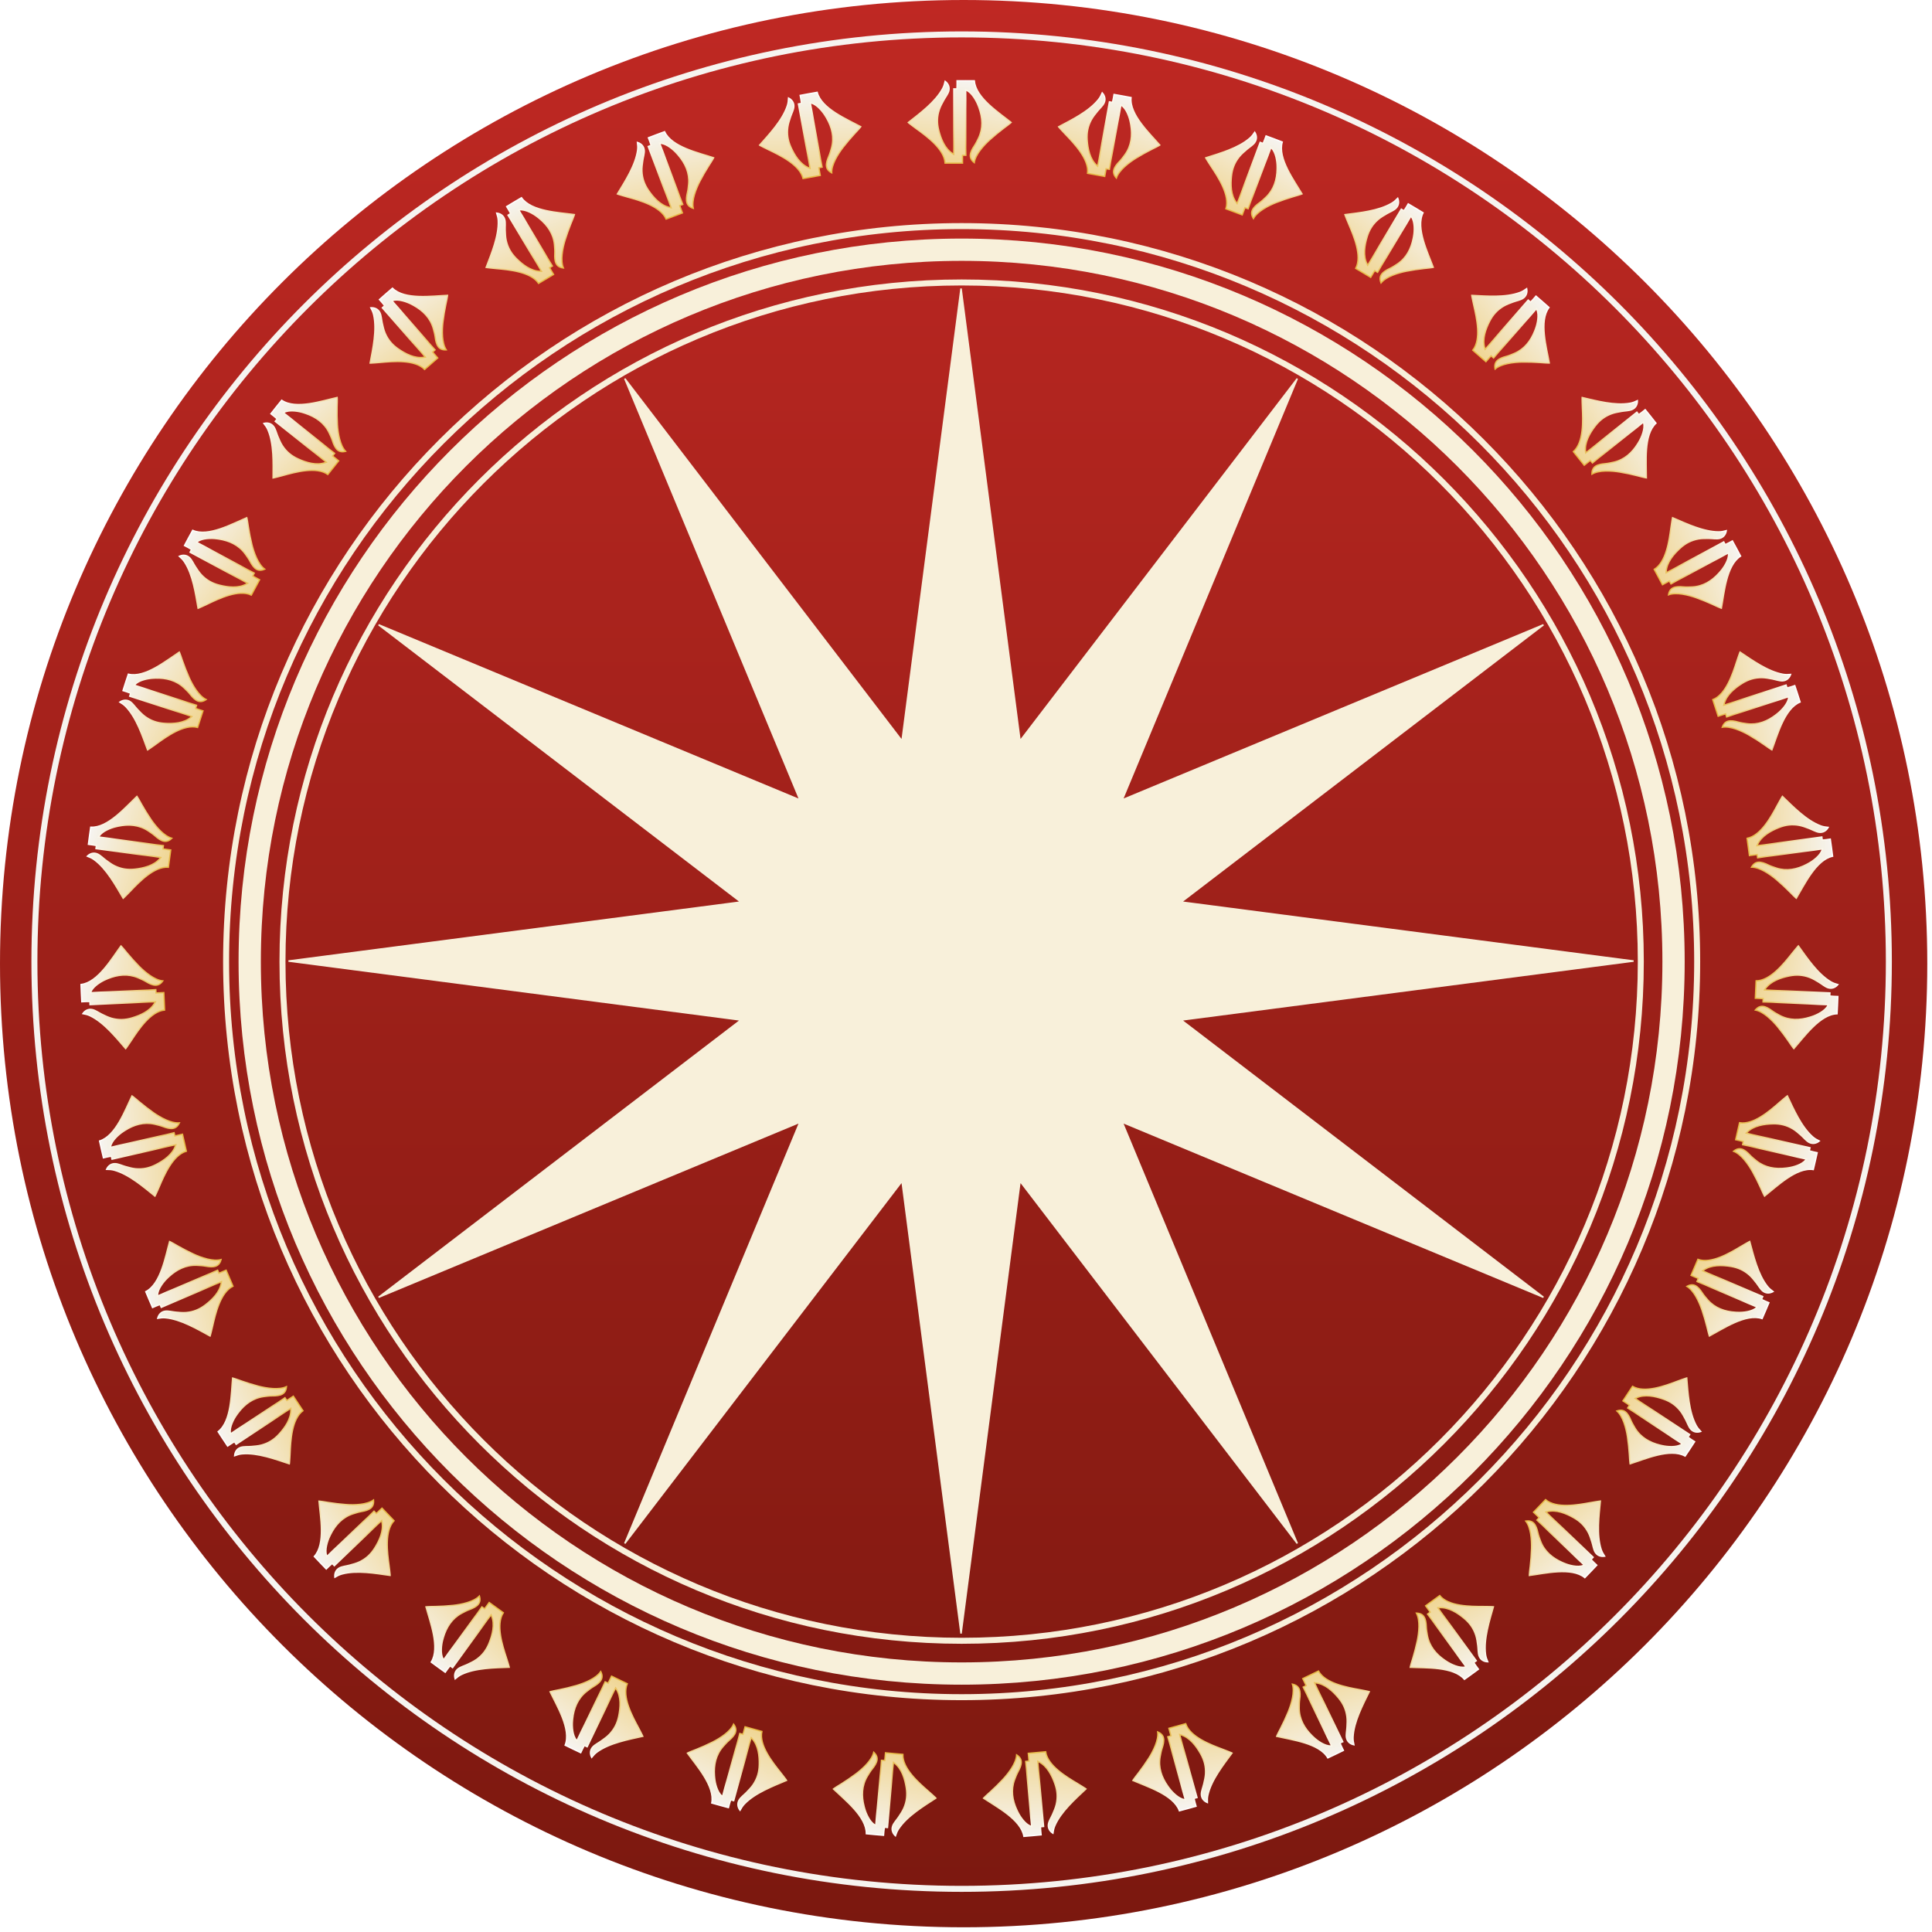
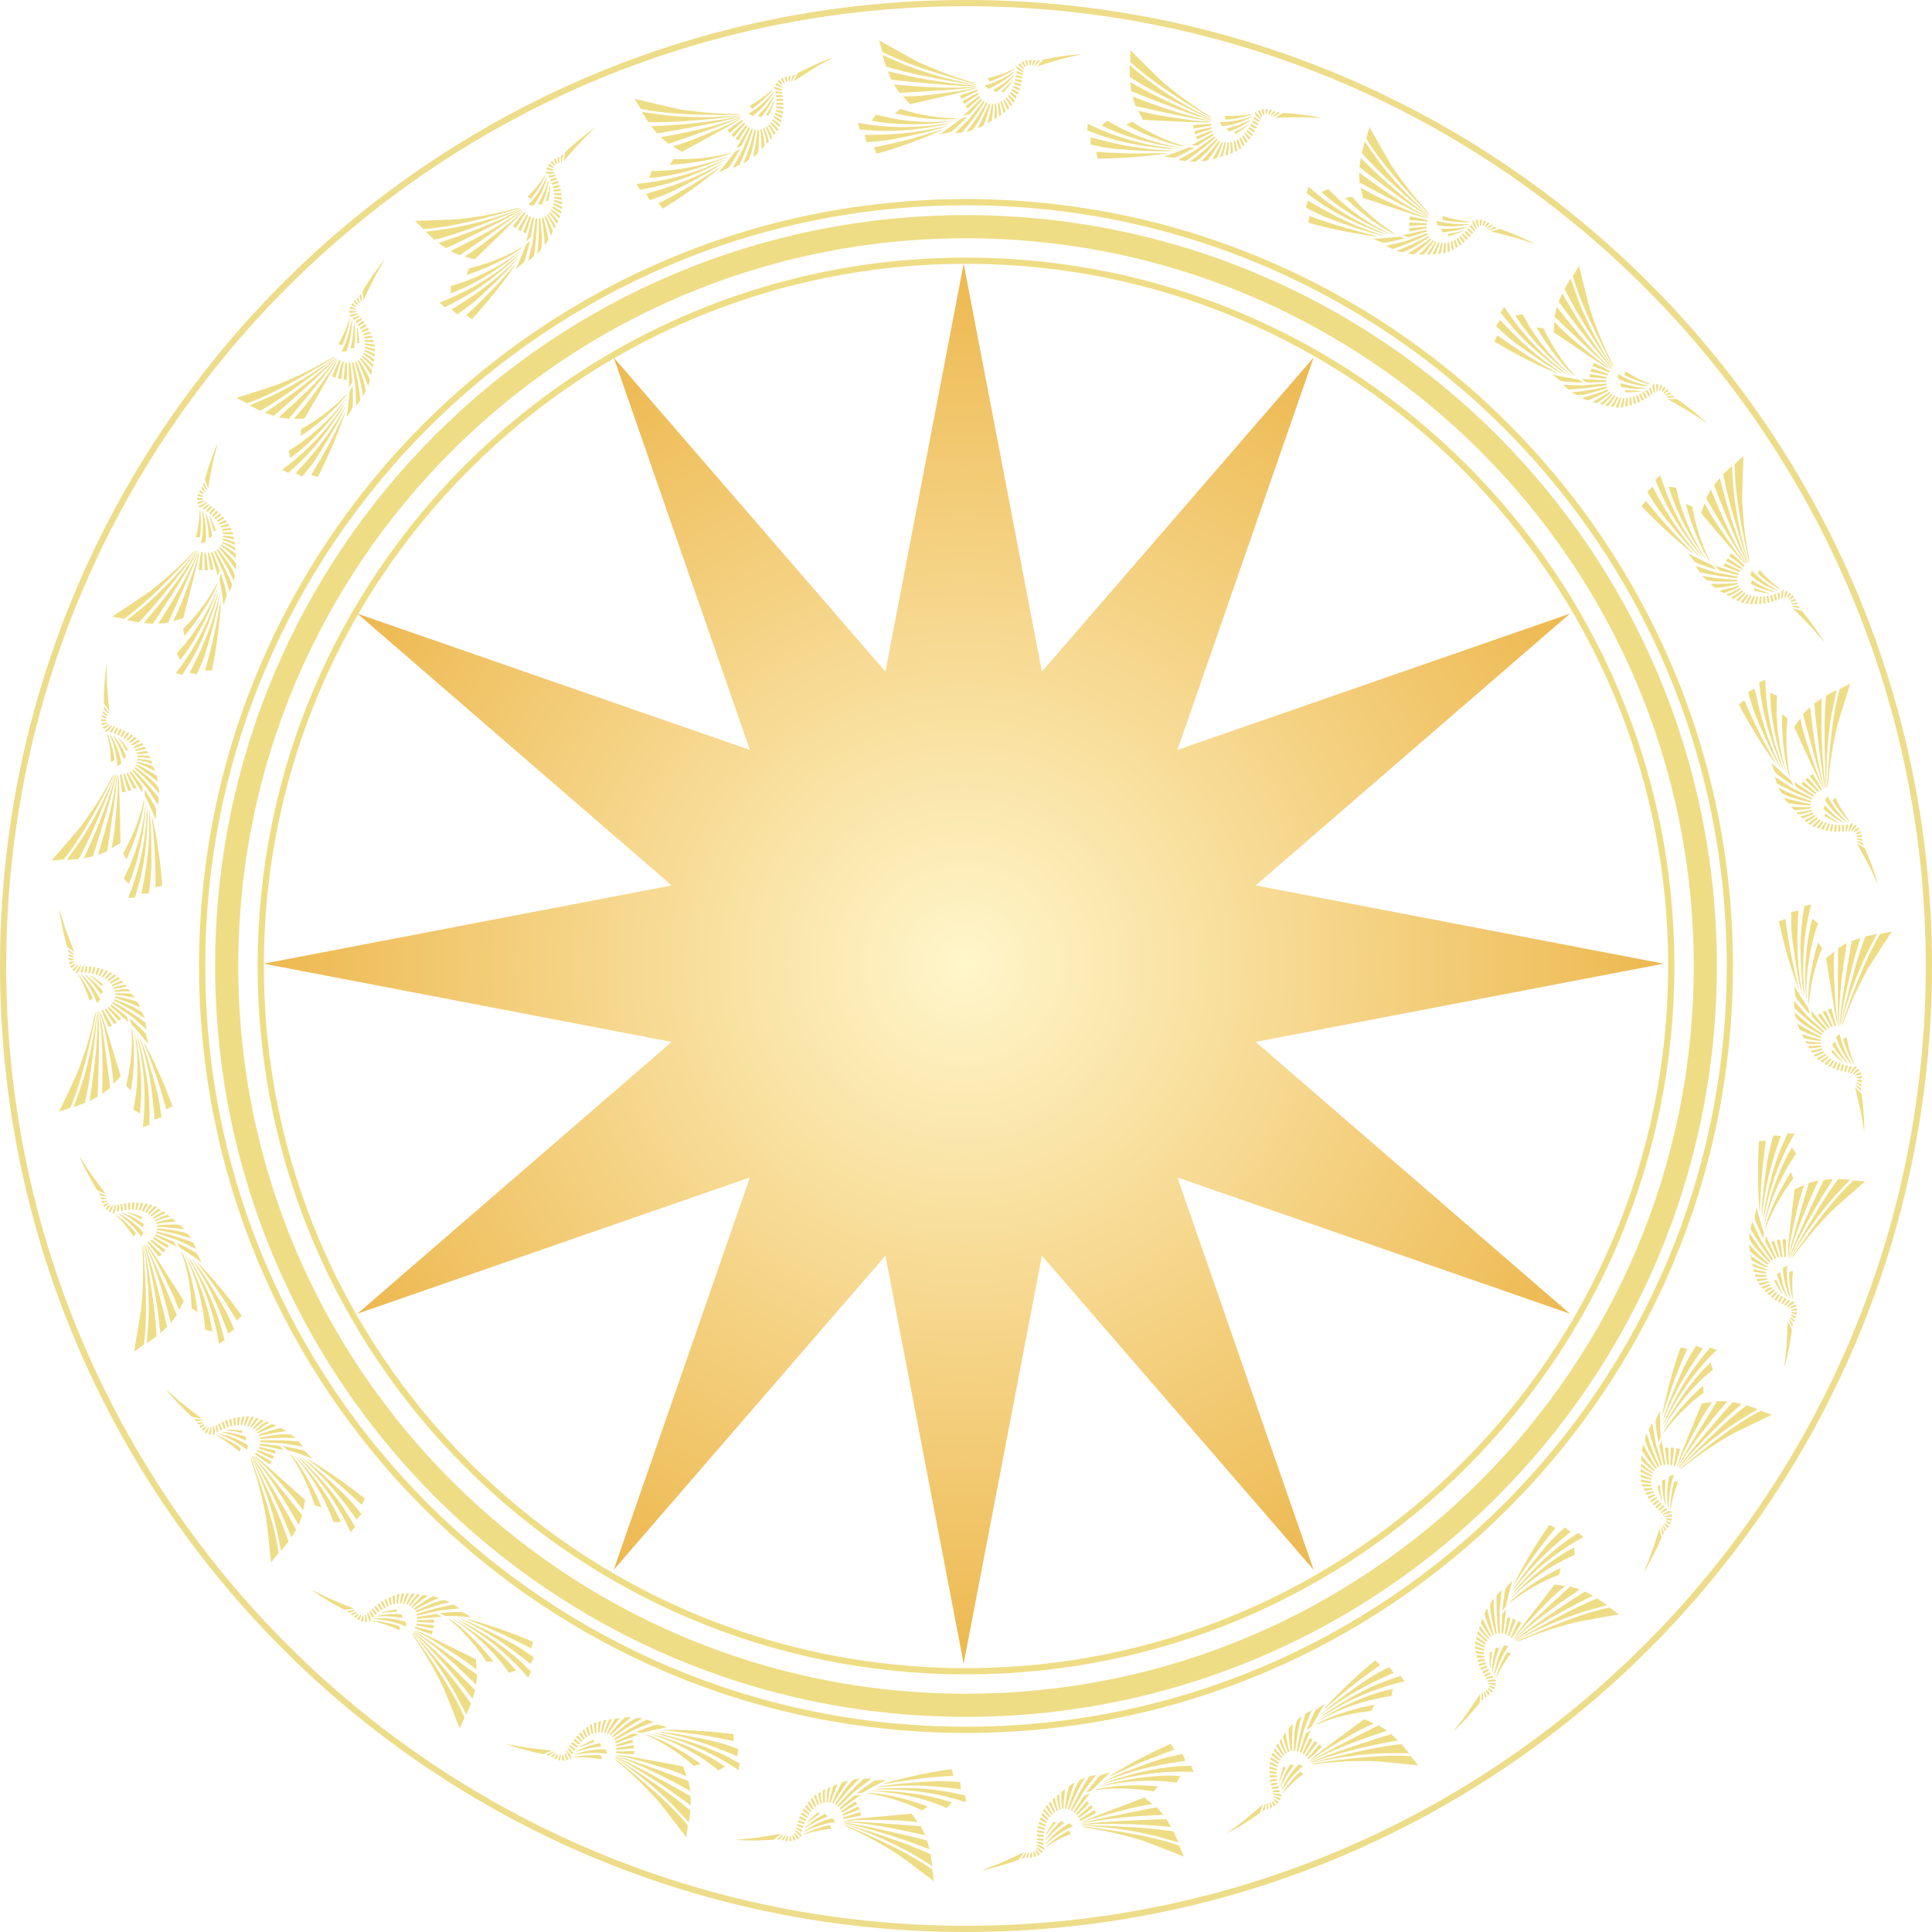
- <svg xmlns="http://www.w3.org/2000/svg" xmlns:xlink="http://www.w3.org/1999/xlink" width="369" height="369" viewBox="0 0 369 369" fill="none">
-   <circle cx="184.049" cy="184.049" r="184.049" fill="url(#md-bg)" />
-   <g id="md-diamond">
-     <path d="M192.994 23.498C192.869 23.606 192.702 23.738 192.529 23.872C192.357 24.006 192.179 24.138 192.033 24.247C191.89 24.354 191.775 24.44 191.729 24.476L191.728 24.476C190.825 25.161 189.951 25.883 189.106 26.64L189.105 26.64C188.536 27.156 187.799 27.894 187.193 28.711C186.643 29.453 186.19 30.276 186.08 31.065C185.482 30.605 185.29 30.123 185.321 29.626C185.357 29.067 185.674 28.466 186.099 27.835C186.388 27.405 186.673 26.831 186.891 26.379C187.803 24.482 187.661 22.496 186.986 20.595L186.845 20.216C186.665 19.73 186.364 19.11 185.984 18.555C185.607 18.002 185.14 17.497 184.624 17.265L184.44 17.182L184.447 17.383C184.482 18.399 184.451 19.588 184.45 20.62L184.451 26.664C184.452 27.599 184.424 28.714 184.468 29.659L183.957 29.665L183.835 29.666L183.833 29.789C183.828 30.241 183.834 30.706 183.837 31.159L180.505 31.159C180.44 29.818 179.555 28.534 178.47 27.425C177.347 26.277 175.987 25.291 175.027 24.592C174.915 24.51 174.533 24.228 174.163 23.947C173.978 23.807 173.797 23.668 173.654 23.554C173.583 23.497 173.523 23.446 173.477 23.406C173.473 23.403 173.47 23.399 173.467 23.396C174.581 22.519 175.863 21.549 177.039 20.484C178.235 19.401 179.33 18.213 180.036 16.909C180.272 16.474 180.413 15.998 180.522 15.527C181.106 15.976 181.425 16.642 181.206 17.41C181.128 17.684 180.967 17.98 180.783 18.281C180.603 18.576 180.397 18.883 180.25 19.154C179.94 19.725 179.619 20.3 179.403 20.939L179.403 20.939C178.963 22.274 178.949 23.52 179.291 24.874C179.701 26.499 180.448 28.417 181.975 29.356L182.157 29.469L182.165 29.254C182.21 27.902 182.172 26.295 182.172 24.938L182.172 16.972C182.33 16.971 182.488 16.971 182.646 16.976L182.764 16.979L182.773 16.861C182.805 16.485 182.794 15.857 182.791 15.429C183.878 15.414 185.004 15.425 186.097 15.431C186.217 17.069 187.423 18.605 188.858 19.948C190.289 21.286 191.986 22.469 193.121 23.381C193.088 23.413 193.046 23.453 192.994 23.498Z" fill="url(#md-diamond-fill)" stroke="url(#md-diamond-stroke)" stroke-width="0.25" />
+ <svg xmlns="http://www.w3.org/2000/svg" xmlns:xlink="http://www.w3.org/1999/xlink" width="367.351" height="367.351" viewBox="0 0 367.351 367.351" fill="none">
+   <defs>
+     <radialGradient id="s" cx="0" cy="0" r="1" gradientUnits="userSpaceOnUse" gradientTransform="translate(133.1 133.1) rotate(90) scale(133.1)">
+       <stop stop-color="#FFF6CB" />
+       <stop offset="1" stop-color="#EDB84F" />
+     </radialGradient>
+   </defs>
+   <circle cx="183.676" cy="183.672" r="134.103" stroke="#EEDD85" stroke-width="1.184" />
+   <circle cx="183.676" cy="183.674" r="140.57" stroke="#EEDD85" stroke-width="4.399" />
+   <circle cx="183.675" cy="183.675" r="145.235" stroke="#EEDD85" stroke-width="1.184" />
+   <circle cx="183.675" cy="183.675" r="183.083" stroke="#EDDC89" stroke-width="1.184" />
+   <g transform="translate(4.2529 2.2529)">
+     <g id="b">
+       <path d="M175.754 21.646L175.794 21.647L175.805 21.674C175.783 21.688 175.745 21.713 175.721 21.722C174.543 22.165 173.347 22.482 172.126 22.787C170.962 23.072 169.794 23.339 168.622 23.588C167.156 23.911 165.561 24.251 164.078 24.452C163.256 24.556 162.431 24.635 161.604 24.689C161.431 24.702 160.585 24.777 160.498 24.743L160.462 24.652C160.344 24.218 160.247 23.847 160.154 23.405C164.419 23.394 168.561 23.18 172.748 22.32C173.686 22.127 174.845 21.916 175.754 21.646Z" fill="#EEDD85" />
+       <path d="M158.863 21.102C159.271 21.151 159.811 21.262 160.234 21.329C161.07 21.458 161.909 21.567 162.749 21.658C166.266 22.02 169.812 21.99 173.322 21.569C173.695 21.527 176.26 21.141 176.404 21.171L176.368 21.187L176.413 21.157L176.418 21.167C176.268 21.241 176.068 21.275 175.901 21.311C175.234 21.481 174.52 21.633 173.84 21.745C170.468 22.301 167.037 22.703 163.615 22.635C162.132 22.606 160.669 22.491 159.194 22.358C159.081 21.94 158.971 21.522 158.863 21.102Z" fill="#EEDD85" />
+       <path d="M174.98 22.344L175.02 22.354C174.903 22.469 173.898 22.899 173.701 22.985C170.041 24.555 166.284 25.89 162.454 26.981L162.298 26.654C162.164 26.367 162.037 26.077 161.918 25.784C164.268 25.309 166.604 24.767 168.923 24.158C170.954 23.595 172.973 22.99 174.98 22.344Z" fill="#EEDD85" />
+       <path d="M162.327 19.527C162.593 19.585 162.951 19.695 163.224 19.766C163.785 19.911 164.35 20.043 164.917 20.16C167.521 20.677 170.168 20.939 172.823 20.942C173.803 20.949 174.783 20.918 175.761 20.847C175.989 20.831 176.875 20.708 177.008 20.713C176.853 20.816 176.3 20.874 176.084 20.906C175.214 21.063 174.201 21.149 173.314 21.218C169.503 21.514 165.27 21.452 161.51 20.694C161.765 20.302 162.053 19.906 162.327 19.527Z" fill="#EEDD85" />
+       <path d="M166.969 18.452C169.461 19.262 172.032 19.804 174.639 20.067C175.297 20.134 175.957 20.178 176.618 20.2C176.922 20.213 177.576 20.219 177.848 20.273C177.514 20.354 177.089 20.38 176.741 20.408C173.537 20.621 169.056 20.043 165.943 19.301C166.219 19.031 166.66 18.696 166.969 18.452Z" fill="#EEDD85" />
+       <path d="M182.763 16.914C182.825 16.937 182.946 17.037 183.004 17.082C181.695 19.127 180.252 21.082 178.683 22.934C178.309 22.988 177.908 23.025 177.531 23.065C177.436 23.079 177.426 23.082 177.333 23.067C177.347 22.971 180.173 20.364 180.374 19.924C180.391 19.885 180.876 19.291 180.94 19.211C181.542 18.441 182.15 17.675 182.763 16.914Z" fill="#EEDD85" />
+       <path d="M200.855 8.076C201.002 8.059 201.119 8.069 201.265 8.075C200.085 8.39 198.845 8.611 197.639 8.945C196.161 9.354 194.754 9.803 193.289 10.262L192.926 10.366C193.308 9.928 193.7 9.498 194.101 9.077C196.328 8.593 198.584 8.259 200.855 8.076Z" fill="#EEDD85" />
+       <path d="M163.555 8.21C163.555 8.21 167.376 9.899 167.724 10.033C171.064 11.339 174.536 12.402 178.094 13.207C179.193 13.461 180.372 13.69 181.484 13.921C181.076 13.93 180.652 13.851 180.248 13.785C179.07 13.593 177.936 13.429 176.754 13.21C172.457 12.414 168.345 11.66 164.203 10.396L163.555 8.21Z" fill="#EEDD85" />
+       <path d="M164.541 11.308C164.541 11.308 167.461 11.974 167.919 12.072C170.458 12.611 173.028 13.064 175.619 13.431C176.501 13.556 177.387 13.666 178.274 13.764C178.769 13.816 181.217 13.998 181.482 14.091C181.351 14.15 181.179 14.13 181.018 14.127C177.909 14.084 174.947 13.845 171.859 13.564C169.64 13.363 167.416 13.175 165.211 12.891L164.541 11.308Z" fill="#EEDD85" />
+       <path d="M165.697 13.813C165.697 13.813 169.395 14.138 169.807 14.158C171.639 14.257 173.152 14.376 174.991 14.405C176.791 14.429 178.607 14.433 180.408 14.296C180.741 14.27 181.093 14.243 181.426 14.242L181.485 14.242L180.639 14.396C179.125 14.619 177.138 14.753 175.613 14.862C172.661 15.062 169.708 15.243 166.754 15.406L165.697 13.813Z" fill="#EEDD85" />
+       <path d="M162.891 5.41C162.891 5.41 169.745 9.27 170.487 9.601C172.544 10.52 174.362 11.296 176.512 12.062C177.337 12.357 178.17 12.637 179.008 12.903C179.613 13.092 181.003 13.49 181.485 13.737C181.136 13.698 180.802 13.612 180.459 13.532C175.149 12.081 168.328 10.101 163.5 7.589L162.891 5.41Z" fill="#EEDD85" />
+       <path d="M167.449 16.088C168.82 16.091 170.684 15.983 171.79 15.86C173.748 15.649 175.702 15.405 177.648 15.128C178.298 15.035 178.918 14.928 179.556 14.793C180.186 14.661 180.849 14.473 181.485 14.382C181.201 14.52 181.063 14.567 180.751 14.669C179.539 15.092 177.486 15.547 176.181 15.853L168.812 17.552C168.812 17.552 167.506 16.134 167.449 16.088Z" fill="#EEDD85" />
+       <path d="M179.548 20.011L179.617 20.003L179.609 20.047C179.137 20.522 176.916 22.681 176.563 22.827C176.144 23.001 175.153 23.101 174.664 23.182L174.61 23.186L174.605 23.157C174.865 22.95 175.292 22.676 175.575 22.479C176.099 22.11 176.62 21.734 177.135 21.351C177.594 21.012 178.067 20.605 178.52 20.278C178.634 20.196 179.359 20.052 179.548 20.011Z" fill="#EEDD85" />
+       <path d="M183.259 17.235C183.347 17.263 183.443 17.287 183.482 17.371C183.445 17.505 183.39 17.631 183.33 17.755C182.619 19.217 181.731 21.214 180.632 22.431C180.422 22.664 180.808 22.235 180.602 22.47L179.699 22.801C179.61 22.821 179.495 22.85 179.495 22.85C179.501 22.826 180.483 21.559 180.602 21.396C181.584 20.054 182.422 18.668 183.259 17.235Z" fill="#EEDD85" />
+       <path d="M188.673 11.316L188.692 11.336L188.68 11.388C187.11 12.825 185.603 13.832 183.632 14.647L183.328 14.348L182.988 13.995C185.102 13.461 186.862 12.47 188.673 11.316Z" fill="#EEDD85" />
+       <path d="M188.639 10.816L188.688 10.829C188.647 10.905 188.275 11.127 188.173 11.192C186.851 12.036 185.441 12.732 183.967 13.267L183.834 13.086L183.542 12.643C185.471 12.152 186.812 11.661 188.639 10.816Z" fill="#EEDD85" />
+       <path d="M182.306 16.481C182.372 16.511 182.492 16.646 182.549 16.704C181.721 17.604 180.933 18.549 180.108 19.46C179.776 19.554 179.474 19.617 179.138 19.688C179.072 19.702 179.02 19.707 178.954 19.714C178.949 19.744 181.988 16.791 182.306 16.481Z" fill="#EEDD85" />
+       <path d="M188.539 12.039L188.569 12.062C188.555 12.144 188.31 12.411 188.243 12.492C187.292 13.62 186.309 14.422 185.13 15.293L184.836 15.065L184.576 14.847C184.662 14.781 184.978 14.605 185.095 14.535C185.424 14.342 185.748 14.141 186.067 13.932C186.957 13.346 187.728 12.722 188.539 12.039Z" fill="#EEDD85" />
+       <path d="M181.504 14.801C181.587 14.869 181.586 14.961 181.619 15.084C180.686 15.46 179.784 15.94 178.882 16.381C178.786 16.428 178.617 16.525 178.516 16.537L178.302 15.912C179.365 15.514 180.413 15.115 181.504 14.801Z" fill="#EEDD85" />
+       <path d="M181.656 15.406L181.688 15.407C181.764 15.461 181.794 15.573 181.84 15.671C180.888 16.27 179.994 16.915 179.059 17.534L178.791 16.97C179.736 16.432 180.691 15.911 181.656 15.406Z" fill="#EEDD85" />
+       <path d="M183.804 17.42C183.955 17.463 183.918 17.458 184.013 17.558C183.912 18.407 183.048 20.921 182.707 21.659L181.913 22.046C181.81 22.101 181.752 22.123 181.642 22.163C181.654 21.989 182.193 21.054 182.305 20.807C182.813 19.683 183.384 18.578 183.804 17.42Z" fill="#EEDD85" />
+       <path d="M181.965 15.962C182.012 16.007 182.102 16.165 182.141 16.229C181.56 16.729 180.987 17.237 180.422 17.755C180.303 17.861 179.814 18.319 179.709 18.377L179.66 18.348L179.359 17.909C180.201 17.274 181.109 16.563 181.965 15.962Z" fill="#EEDD85" />
+       <path d="M184.353 17.507C184.43 17.507 184.486 17.514 184.561 17.523L184.593 17.575C184.63 18.229 184.406 20.026 184.306 20.683L183.703 21.122C183.608 21.163 183.632 21.172 183.547 21.148C183.864 19.789 184.141 18.924 184.353 17.507Z" fill="#EEDD85" />
+       <path d="M185.092 17.433L185.138 17.478C185.232 18.324 185.339 19.279 185.266 20.123L184.892 20.36C184.826 20.387 184.825 20.384 184.758 20.387C184.758 20.387 184.812 20.134 184.83 19.981C184.926 19.095 184.892 18.095 184.889 17.52C184.955 17.437 184.983 17.455 185.092 17.433Z" fill="#EEDD85" />
+       <path d="M188.374 12.954C188.294 13.338 186.854 14.999 186.534 15.349L186.261 15.2L186.149 15.136L186.139 15.088C186.205 15.012 186.259 14.966 186.337 14.903C186.971 14.399 187.531 13.805 188.091 13.222C188.186 13.123 188.263 13.035 188.374 12.954Z" fill="#EEDD85" />
+       <path d="M185.67 17.253C185.826 17.41 186.121 19.24 186.153 19.558L185.855 19.779C185.787 19.815 185.779 19.825 185.703 19.816C185.67 19.748 185.669 19.565 185.67 19.477C185.68 18.795 185.49 18.049 185.454 17.372C185.498 17.307 185.595 17.283 185.67 17.253Z" fill="#EEDD85" />
+       <path d="M186.166 17.012C186.317 17.036 186.895 18.723 186.953 18.914L186.698 19.164C186.617 19.213 186.624 19.227 186.548 19.223C186.497 19.114 186.458 18.742 186.416 18.588C186.288 18.12 186.1 17.635 185.991 17.168C186.024 17.075 186.066 17.075 186.166 17.012Z" fill="#EEDD85" />
+       <path d="M186.687 16.666C186.826 16.752 187.549 18.115 187.665 18.349L187.394 18.611L187.345 18.644C187.328 18.637 187.312 18.629 187.296 18.622C187.088 18.134 186.676 17.3 186.498 16.848C186.522 16.771 186.617 16.718 186.687 16.666Z" fill="#EEDD85" />
+       <path d="M187.147 16.246C187.277 16.305 188.102 17.464 188.227 17.636L187.997 17.956L187.943 17.987C187.891 17.957 187.081 16.638 186.955 16.44L187.147 16.246Z" fill="#EEDD85" />
+       <path d="M187.569 15.752C187.853 15.982 188.417 16.595 188.674 16.869C188.621 16.991 188.527 17.143 188.459 17.261L188.439 17.266C188.334 17.195 187.538 16.149 187.39 15.975L187.569 15.752Z" fill="#EEDD85" />
+       <path d="M187.914 15.221C188.072 15.306 188.9 15.96 189.076 16.1L188.891 16.482L188.88 16.486C188.754 16.465 187.907 15.609 187.761 15.468L187.914 15.221Z" fill="#EEDD85" />
+       <path d="M188.203 14.659C188.612 14.868 189.027 15.103 189.431 15.325L189.264 15.711L189.222 15.723C188.981 15.594 188.325 15.109 188.07 14.928L188.203 14.659Z" fill="#EEDD85" />
+       <path d="M188.443 14.047C188.865 14.208 189.284 14.376 189.7 14.55C189.658 14.682 189.602 14.826 189.555 14.958C189.377 14.9 188.556 14.464 188.329 14.352L188.443 14.047Z" fill="#EEDD85" />
+       <path d="M189.003 10.322C189.142 10.364 190.144 11.113 190.347 11.258C190.372 11.337 190.345 11.378 190.322 11.469C189.823 11.249 189.036 11.011 188.929 10.42L189.003 10.322Z" fill="#EEDD85" />
+       <path d="M188.638 13.411C189.056 13.533 189.476 13.65 189.897 13.763L189.797 14.18C189.524 14.11 188.843 13.847 188.545 13.741L188.638 13.411Z" fill="#EEDD85" />
+       <path d="M188.81 12.75C189.224 12.838 189.638 12.924 190.054 13.005L189.979 13.414C189.594 13.332 189.114 13.194 188.725 13.092L188.81 12.75Z" fill="#EEDD85" />
+       <path d="M188.952 12.021C189.353 12.13 189.757 12.236 190.161 12.338C190.143 12.447 190.122 12.557 190.103 12.666C189.785 12.623 189.185 12.478 188.87 12.404L188.952 12.021Z" fill="#EEDD85" />
+       <path d="M189.066 11.242C189.411 11.388 189.906 11.595 190.232 11.766C190.272 11.862 190.24 11.925 190.211 12.029C189.803 11.917 189.398 11.793 188.997 11.659L189.066 11.242Z" fill="#EEDD85" />
+       <path d="M189.639 9.753C189.769 9.833 190.235 10.529 190.393 10.673C190.49 10.761 190.488 10.83 190.476 10.95C190.414 10.957 190.443 10.961 190.385 10.938C189.965 10.635 189.732 10.433 189.358 10.073L189.639 9.753Z" fill="#EEDD85" />
+       <path d="M193.563 9.185C193.543 9.251 193.442 9.363 193.392 9.418C193.117 9.713 192.861 10.037 192.569 10.313C192.569 10.313 192.474 10.321 192.464 10.322C192.403 10.2 192.929 9.431 193.028 9.27C193.216 9.259 193.38 9.222 193.563 9.185Z" fill="#EEDD85" />
+       <path d="M190.321 9.376C190.4 9.436 190.815 10.355 190.696 10.517L190.636 10.524L190.589 10.473C190.348 10.192 190.156 9.893 189.982 9.567L190.321 9.376Z" fill="#EEDD85" />
+       <path d="M191.1 9.185C191.158 9.265 191.162 9.931 191.171 10.082C191.177 10.192 191.137 10.213 191.072 10.274C191.009 10.256 191.027 10.257 190.978 10.192C190.865 9.873 190.793 9.61 190.711 9.283C190.837 9.242 190.97 9.214 191.1 9.185Z" fill="#EEDD85" />
+       <path d="M191.545 9.162L191.923 9.148C191.843 9.456 191.769 9.765 191.7 10.076C191.692 10.115 191.687 10.111 191.663 10.147C191.553 10.16 191.586 10.172 191.505 10.124C191.42 9.946 191.431 9.306 191.545 9.162Z" fill="#EEDD85" />
+       <path d="M192.293 9.197L192.667 9.245C192.53 9.527 192.336 9.861 192.186 10.149L192.14 10.214C192.042 10.216 192.074 10.229 192.001 10.18C191.96 9.999 192.216 9.402 192.293 9.197Z" fill="#EEDD85" />
+     </g>
+     <use href="#b" xlink:href="#b" transform="translate(55.2581 -41.9035) rotate(15.6522)" />
+     <use href="#b" xlink:href="#b" transform="translate(119.772 -67.3447) rotate(31.3043)" />
+     <use href="#b" xlink:href="#b" transform="translate(188.758 -74.4366) rotate(46.9565)" />
+     <use href="#b" xlink:href="#b" transform="translate(257.1 -62.6534) rotate(62.6087)" />
+     <use href="#b" xlink:href="#b" transform="translate(319.727 -32.869) rotate(78.2609)" />
+     <use href="#b" xlink:href="#b" transform="translate(371.997 12.7078) rotate(93.913)" />
+     <use href="#b" xlink:href="#b" transform="translate(410.032 70.6967) rotate(109.565)" />
+     <use href="#b" xlink:href="#b" transform="translate(431.011 136.797) rotate(125.217)" />
+     <use href="#b" xlink:href="#b" transform="translate(433.379 206.106) rotate(140.87)" />
+     <use href="#b" xlink:href="#b" transform="translate(416.959 273.484) rotate(156.522)" />
+     <use href="#b" xlink:href="#b" transform="translate(382.97 333.933) rotate(172.174)" />
+     <use href="#b" xlink:href="#b" transform="translate(333.933 382.97) rotate(-172.174)" />
+     <use href="#b" xlink:href="#b" transform="translate(273.484 416.959) rotate(-156.522)" />
+     <use href="#b" xlink:href="#b" transform="translate(206.106 433.379) rotate(-140.87)" />
+     <use href="#b" xlink:href="#b" transform="translate(136.797 431.011) rotate(-125.217)" />
+     <use href="#b" xlink:href="#b" transform="translate(70.6966 410.032) rotate(-109.565)" />
+     <use href="#b" xlink:href="#b" transform="translate(12.7078 371.997) rotate(-93.913)" />
+     <use href="#b" xlink:href="#b" transform="translate(-32.869 319.727) rotate(-78.2609)" />
+     <use href="#b" xlink:href="#b" transform="translate(-62.6534 257.1) rotate(-62.6087)" />
+     <use href="#b" xlink:href="#b" transform="translate(-74.4366 188.758) rotate(-46.9565)" />
+     <use href="#b" xlink:href="#b" transform="translate(-67.3447 119.772) rotate(-31.3043)" />
+     <use href="#b" xlink:href="#b" transform="translate(-41.9035 55.258) rotate(-15.6522)" />
  </g>
-   <use xlink:href="#md-diamond" href="#md-diamond" transform="translate(35.6746 -29.7833) rotate(10.2857)" />
-   <use xlink:href="#md-diamond" href="#md-diamond" transform="translate(76.0939 -52.718) rotate(20.5714)" />
-   <use xlink:href="#md-diamond" href="#md-diamond" transform="translate(119.959 -68.0669) rotate(30.8571)" />
-   <use xlink:href="#md-diamond" href="#md-diamond" transform="translate(165.859 -75.3369) rotate(41.1429)" />
-   <use xlink:href="#md-diamond" href="#md-diamond" transform="translate(212.32 -74.2941) rotate(51.4286)" />
-   <use xlink:href="#md-diamond" href="#md-diamond" transform="translate(257.849 -64.9722) rotate(61.7143)" />
-   <use xlink:href="#md-diamond" href="#md-diamond" transform="translate(300.981 -47.6707) rotate(72)" />
-   <use xlink:href="#md-diamond" href="#md-diamond" transform="translate(340.33 -22.9457) rotate(82.2857)" />
-   <use xlink:href="#md-diamond" href="#md-diamond" transform="translate(374.633 8.40814) rotate(92.5714)" />
-   <use xlink:href="#md-diamond" href="#md-diamond" transform="translate(402.786 45.383) rotate(102.857)" />
-   <use xlink:href="#md-diamond" href="#md-diamond" transform="translate(423.884 86.7906) rotate(113.143)" />
-   <use xlink:href="#md-diamond" href="#md-diamond" transform="translate(437.249 131.3) rotate(123.429)" />
-   <use xlink:href="#md-diamond" href="#md-diamond" transform="translate(442.453 177.48) rotate(133.714)" />
-   <use xlink:href="#md-diamond" href="#md-diamond" transform="translate(439.326 223.848) rotate(144)" />
-   <use xlink:href="#md-diamond" href="#md-diamond" transform="translate(427.971 268.912) rotate(154.286)" />
-   <use xlink:href="#md-diamond" href="#md-diamond" transform="translate(408.752 311.225) rotate(164.571)" />
-   <use xlink:href="#md-diamond" href="#md-diamond" transform="translate(382.286 349.425) rotate(174.857)" />
-   <use xlink:href="#md-diamond" href="#md-diamond" transform="translate(349.425 382.286) rotate(-174.857)" />
-   <use xlink:href="#md-diamond" href="#md-diamond" transform="translate(311.225 408.752) rotate(-164.571)" />
-   <use xlink:href="#md-diamond" href="#md-diamond" transform="translate(268.912 427.971) rotate(-154.286)" />
-   <use xlink:href="#md-diamond" href="#md-diamond" transform="translate(223.848 439.326) rotate(-144)" />
-   <use xlink:href="#md-diamond" href="#md-diamond" transform="translate(177.48 442.453) rotate(-133.714)" />
-   <use xlink:href="#md-diamond" href="#md-diamond" transform="translate(131.3 437.249) rotate(-123.429)" />
-   <use xlink:href="#md-diamond" href="#md-diamond" transform="translate(86.7906 423.884) rotate(-113.143)" />
-   <use xlink:href="#md-diamond" href="#md-diamond" transform="translate(45.383 402.786) rotate(-102.857)" />
-   <use xlink:href="#md-diamond" href="#md-diamond" transform="translate(8.40815 374.633) rotate(-92.5714)" />
-   <use xlink:href="#md-diamond" href="#md-diamond" transform="translate(-22.9457 340.33) rotate(-82.2857)" />
-   <use xlink:href="#md-diamond" href="#md-diamond" transform="translate(-47.6707 300.981) rotate(-72)" />
-   <use xlink:href="#md-diamond" href="#md-diamond" transform="translate(-64.9722 257.849) rotate(-61.7143)" />
-   <use xlink:href="#md-diamond" href="#md-diamond" transform="translate(-74.2941 212.32) rotate(-51.4286)" />
-   <use xlink:href="#md-diamond" href="#md-diamond" transform="translate(-75.3369 165.859) rotate(-41.1429)" />
-   <use xlink:href="#md-diamond" href="#md-diamond" transform="translate(-68.0669 119.959) rotate(-30.8571)" />
-   <use xlink:href="#md-diamond" href="#md-diamond" transform="translate(-52.718 76.0938) rotate(-20.5714)" />
-   <use xlink:href="#md-diamond" href="#md-diamond" transform="translate(-29.7832 35.6746) rotate(-10.2857)" />
-   <circle cx="183.668" cy="183.664" r="129.716" stroke="#F8F0DA" stroke-width="1.145" />
-   <circle cx="183.665" cy="183.665" r="135.971" stroke="#F8F0DA" stroke-width="4.255" />
-   <circle cx="183.666" cy="183.666" r="140.484" stroke="#F8F0DA" stroke-width="1.145" />
-   <circle cx="183.666" cy="183.666" r="177.094" stroke="#F6F4F0" stroke-width="1.145" />
-   <path d="M194.776 141.154L194.821 141.498L195.032 141.223L247.774 72.314L214.472 152.446L214.339 152.767L214.659 152.634L294.79 119.329L225.883 172.073L225.607 172.284L225.951 172.329L312.001 183.553L225.951 194.776L225.607 194.821L225.883 195.032L294.788 247.773L214.659 214.472L214.339 214.339L214.472 214.659L247.773 294.788L195.032 225.883L194.821 225.607L194.776 225.951L183.553 312.001L172.329 225.951L172.284 225.607L172.073 225.883L119.329 294.79L152.634 214.659L152.767 214.339L152.446 214.472L72.314 247.774L141.223 195.032L141.498 194.821L141.154 194.776L55.103 183.553L141.154 172.329L141.498 172.284L141.223 172.073L72.311 119.328L152.446 152.634L152.767 152.767L152.634 152.446L119.328 72.311L172.073 141.223L172.284 141.498L172.329 141.154L183.553 55.103L194.776 141.154Z" fill="#F8F0DA" stroke="#F8F0DA" stroke-width="0.286" />
-   <defs>
-     <linearGradient id="md-bg" x1="184.049" y1="0" x2="184.049" y2="368.099" gradientUnits="userSpaceOnUse">
-       <stop stop-color="#BF2823" />
-       <stop offset="1" stop-color="#7B180F" />
-     </linearGradient>
-     <linearGradient id="md-diamond-fill" x1="184.493" y1="15.297" x2="182.101" y2="31.297" gradientUnits="userSpaceOnUse">
-       <stop stop-color="#F6F4F0" />
-       <stop offset="1" stop-color="#F0D694" />
-     </linearGradient>
-     <linearGradient id="md-diamond-stroke" x1="183.297" y1="15.297" x2="183.297" y2="31.297" gradientUnits="userSpaceOnUse">
-       <stop stop-color="white" />
-       <stop offset="1" stop-color="#E7BA46" />
-     </linearGradient>
-   </defs>
+   <path transform="translate(50.132 50.132)" d="M133.1 0L148.57 80.667H117.63L133.1 0Z M199.65 17.832L172.714 95.427L145.919 79.956L199.65 17.832Z M248.368 66.55L186.244 120.281L170.773 93.486L248.368 66.55Z M266.2 133.1L185.533 148.57V117.63L266.2 133.1Z M248.368 199.65L170.773 172.714L186.244 145.919L248.368 199.65Z M199.65 248.368L145.919 186.244L172.714 170.773L199.65 248.368Z M133.1 266.2L117.63 185.533H148.57L133.1 266.2Z M66.55 248.368L93.486 170.773L120.281 186.244L66.55 248.368Z M17.832 199.65L79.956 145.919L95.427 172.714L17.832 199.65Z M0 133.1L80.667 117.63V148.57L0 133.1Z M17.832 66.55L95.427 93.486L79.956 120.281L17.832 66.55Z M66.55 17.832L120.281 79.956L93.486 95.427L66.55 17.832Z M188.905 133.155C188.905 163.974 163.92 188.959 133.101 188.959C102.281 188.959 77.297 163.974 77.297 133.155C77.297 102.335 102.281 77.351 133.101 77.351C163.92 77.351 188.905 102.335 188.905 133.155Z" fill="url(#s)" />
</svg>
